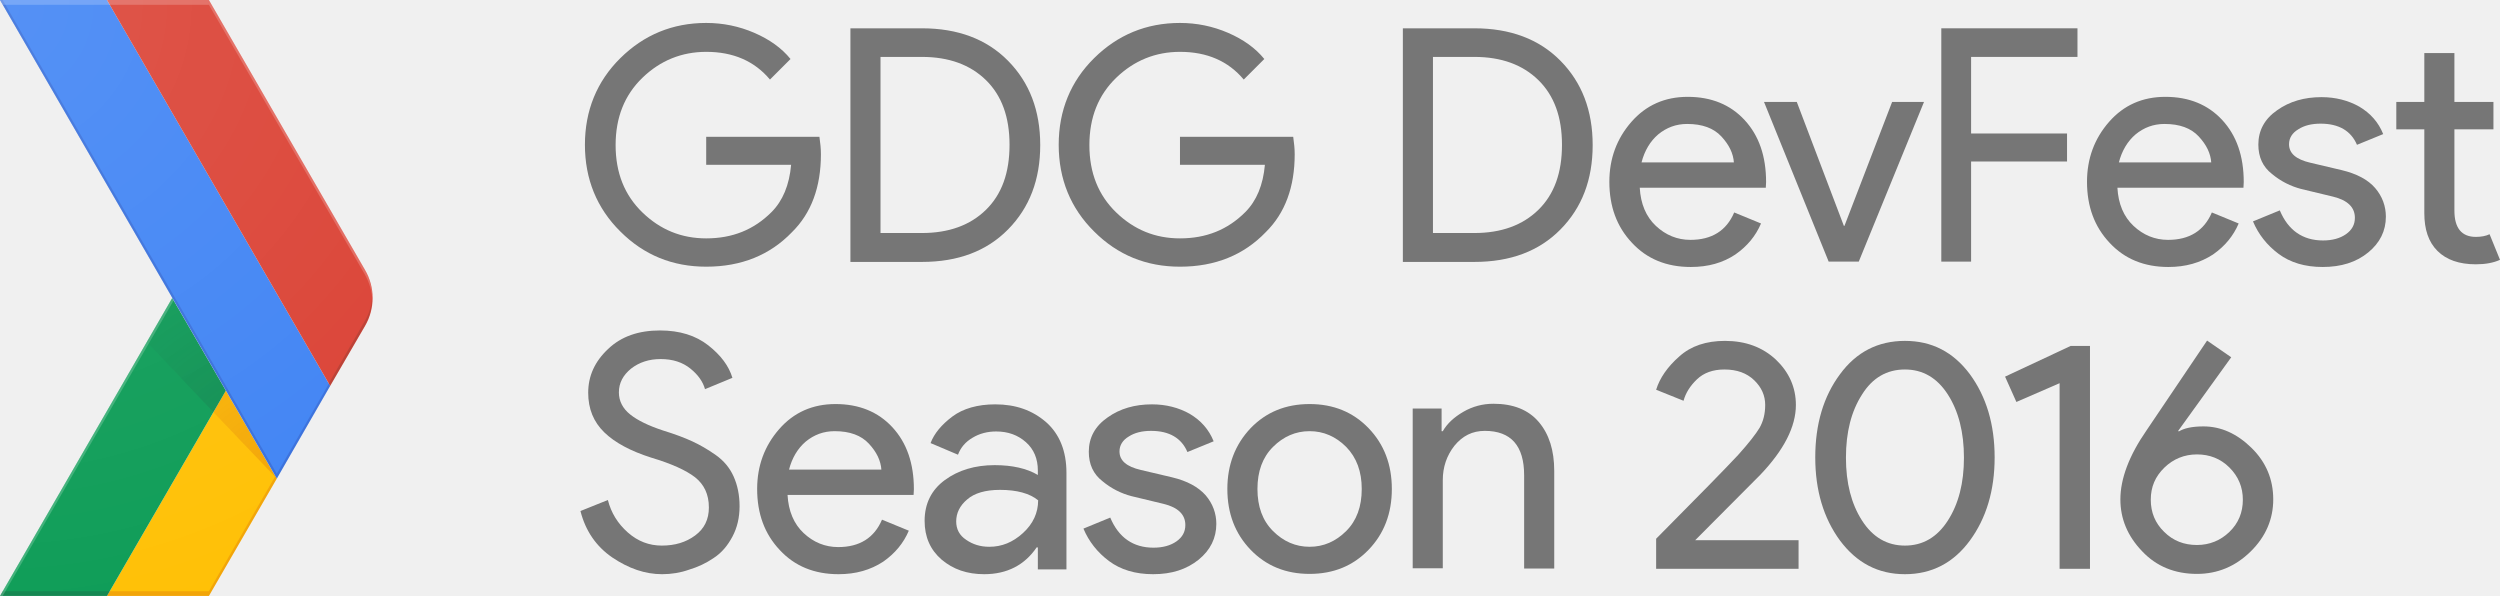
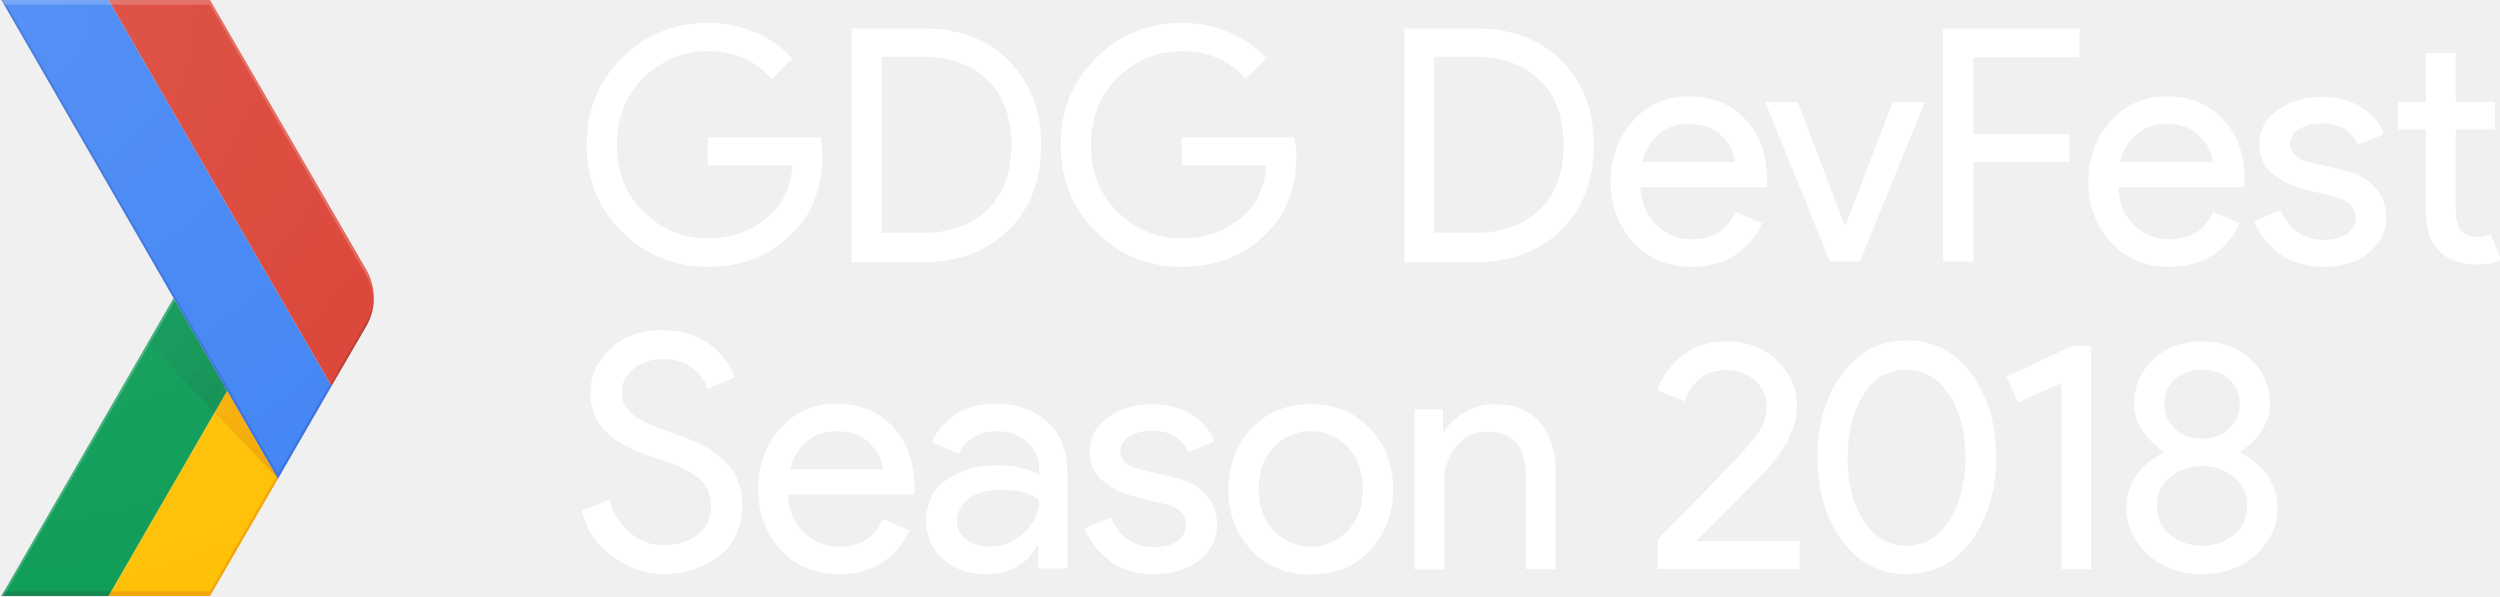
- <svg xmlns="http://www.w3.org/2000/svg" id="Layer_4" viewBox="0 0 839 200">
-   <style>.st0{fill:none;} .st1{fill:#FFC107;} .st2{fill:#0F9D58;} .st3{opacity:0.2;fill:#BF360C;enable-background:new ;} .st4{opacity:0.2;fill:#263238;enable-background:new ;} .st5{opacity:0.2;fill:#FFFFFF;enable-background:new ;} .st6{fill:url(#XMLID_126_);} .st7{fill:url(#XMLID_127_);} .st8{fill:#4285F4;} .st9{fill:#DB4437;} .st10{opacity:0.2;fill:#1A237E;enable-background:new ;} .st11{opacity:0.2;fill:#3E2723;enable-background:new ;} .st12{fill:url(#XMLID_128_);} .st13{fill:#767676;}</style>
-   <g id="XMLID_60_">
-     <g id="XMLID_61_">
-       <g id="XMLID_62_">
-         <path id="XMLID_106_" class="st0" d="M122.5 90.6L70.1 0H0l57.8 100L0 200h70.1l52.4-90.6c3.3-5.8 3.3-13 0-18.8z" />
-         <path id="XMLID_105_" class="st1" d="M92.4 159.8l-16.6-28.7L35.9 200h34.2l22.8-39.4z" />
-         <path id="XMLID_104_" class="st0" d="M122.5 90.6L70.1 0H0l57.8 100L0 200h70.1l52.4-90.6c3.3-5.8 3.3-13 0-18.8z" />
-         <path id="XMLID_103_" class="st2" d="M57.8 100l18 31.1L35.9 200H0z" />
-         <path id="XMLID_102_" class="st0" d="M122.5 90.6L70.1 0H0l57.8 100L0 200h70.1l52.4-90.6c3.3-5.8 3.3-13 0-18.8z" />
-         <path id="XMLID_101_" class="st3" d="M70.1 198.4H36.8l-.9 1.6h34.2l22.8-39.4-.5-.8z" />
-         <path id="XMLID_100_" class="st0" d="M122.5 90.6L70.1 0H0l57.8 100L0 200h70.1l52.4-90.6c3.3-5.8 3.3-13 0-18.8z" />
-         <path id="XMLID_99_" class="st4" d="M.9 198.4L0 200h35.9l.9-1.6z" />
-         <path id="XMLID_98_" class="st0" d="M122.5 90.6L70.1 0H0l57.8 100L0 200h70.1l52.4-90.6c3.3-5.8 3.3-13 0-18.8z" />
-         <path id="XMLID_96_" class="st5" d="M0 200h.9l57.4-99.2-.5-.8z" />
-         <path id="XMLID_94_" class="st0" d="M122.5 90.6L70.1 0H0l57.8 100L0 200h70.1l52.4-90.6c3.3-5.8 3.3-13 0-18.8z" />
-         <radialGradient id="XMLID_126_" cx="92.62" cy="2707.501" r="69.162" gradientTransform="matrix(1 0 0 -1 0 2867.46)" gradientUnits="userSpaceOnUse">
-           <stop offset="0" stop-color="#BF360C" stop-opacity=".2" />
-           <stop offset="1" stop-color="#BF360C" stop-opacity=".02" />
+ <svg xmlns="http://www.w3.org/2000/svg" id="Layer_4" width="536.9" height="128">
+   <style>.st0{fill:none}.st5{opacity:.2;enable-background:new}.st13,.st5{fill:#fff}</style>
+   <g id="XMLID_2_">
+     <g id="XMLID_3_">
+       <g id="XMLID_4_">
+         <path id="XMLID_33_" d="M78.7 58L45.1 0H.3l37 64-37 64h44.8l33.5-58c2.2-3.7 2.2-8.3.1-12z" class="st0" />
+         <path id="XMLID_32_" fill="#ffc107" d="M59.4 102.3L48.8 83.9 23.3 128h21.8l14.6-25.2z" />
+         <path id="XMLID_31_" d="M78.7 58L45.1 0H.3l37 64-37 64h44.8l33.5-58c2.2-3.7 2.2-8.3.1-12z" class="st0" />
+         <path id="XMLID_30_" fill="#0f9d58" d="M37.3 64l11.5 19.9L23.3 128H.3z" />
+         <path id="XMLID_29_" d="M78.7 58L45.1 0H.3l37 64-37 64h44.8l33.5-58c2.2-3.7 2.2-8.3.1-12z" class="st0" />
+         <path id="XMLID_28_" fill="#bf360c" d="M45.1 127H23.8l-.5 1h21.8l14.6-25.2-.3-.5z" opacity=".2" />
+         <path id="XMLID_27_" d="M78.7 58L45.1 0H.3l37 64-37 64h44.8l33.5-58c2.2-3.7 2.2-8.3.1-12z" class="st0" />
+         <path id="XMLID_26_" fill="#263238" d="M.8 127l-.5 1h23l.5-1z" opacity=".2" />
+         <path id="XMLID_25_" d="M78.7 58L45.1 0H.3l37 64-37 64h44.8l33.5-58c2.2-3.7 2.2-8.3.1-12z" class="st0" />
+         <path id="XMLID_24_" d="M.3 128h.5l36.8-63.5-.3-.5z" class="st5" />
+         <path id="XMLID_23_" d="M78.7 58L45.1 0H.3l37 64-37 64h44.8l33.5-58c2.2-3.7 2.2-8.3.1-12z" class="st0" />
+         <radialGradient id="XMLID_34_" cx="59.537" cy="27.626" r="44.264" gradientTransform="matrix(1 0 0 -1 0 130)" gradientUnits="userSpaceOnUse">
+           <stop offset="0" stop-color="#bf360c" stop-opacity=".2" />
+           <stop offset="1" stop-color="#bf360c" stop-opacity=".02" />
        </radialGradient>
-         <path id="XMLID_92_" class="st6" d="M92.9 160.6l-17.1-29.5-4.2 7.2z" />
-         <path id="XMLID_90_" class="st0" d="M122.5 90.6L70.1 0H0l57.8 100L0 200h70.1l52.4-90.6c3.3-5.8 3.3-13 0-18.8z" />
-         <radialGradient id="XMLID_127_" cx="92.423" cy="2707.063" r="69.723" gradientTransform="matrix(1 0 0 -1 0 2867.46)" gradientUnits="userSpaceOnUse">
+         <path id="XMLID_22_" fill="url(#XMLID_34_)" d="M59.7 102.8L48.8 83.9l-2.7 4.6z" />
+         <path id="XMLID_21_" d="M78.7 58L45.1 0H.3l37 64-37 64h44.8l33.5-58c2.2-3.7 2.2-8.3.1-12z" class="st0" />
+         <radialGradient id="XMLID_35_" cx="59.411" cy="27.346" r="44.623" gradientTransform="matrix(1 0 0 -1 0 130)" gradientUnits="userSpaceOnUse">
          <stop offset="0" stop-color="#263238" stop-opacity=".2" />
          <stop offset="1" stop-color="#263238" stop-opacity=".02" />
        </radialGradient>
-         <path id="XMLID_89_" class="st7" d="M71.6 138.3l4.2-7.2-18-31.1-8.5 14.8z" />
-         <path id="XMLID_88_" class="st0" d="M122.5 90.6L70.1 0H0l57.8 100L0 200h70.1l52.4-90.6c3.3-5.8 3.3-13 0-18.8z" />
-         <g id="XMLID_85_">
-           <g id="XMLID_86_">
-             <path id="XMLID_87_" class="st8" d="M35.9 0H0l92.9 160.6 17.9-31.1z" />
+         <path id="XMLID_20_" fill="url(#XMLID_35_)" d="M46.1 88.5l2.7-4.6L37.3 64l-5.5 9.5z" />
+         <path id="XMLID_19_" d="M78.7 58L45.1 0H.3l37 64-37 64h44.8l33.5-58c2.2-3.7 2.2-8.3.1-12z" class="st0" />
+         <g id="XMLID_16_">
+           <g id="XMLID_17_">
+             <path id="XMLID_18_" fill="#4285f4" d="M23.3 0H.3l59.4 102.8 11.5-19.9z" />
          </g>
        </g>
-         <path id="XMLID_84_" class="st0" d="M122.5 90.6L70.1 0H0l57.8 100L0 200h70.1l52.4-90.6c3.3-5.8 3.3-13 0-18.8z" />
-         <path id="XMLID_83_" class="st9" d="M122.5 109.4c3.4-5.8 3.4-13 0-18.8L70.1 0H35.9l74.9 129.5 11.7-20.1z" />
-         <path id="XMLID_82_" class="st0" d="M122.5 90.6L70.1 0H0l57.8 100L0 200h70.1l52.4-90.6c3.3-5.8 3.3-13 0-18.8z" />
-         <path id="XMLID_71_" class="st10" d="M110.8 129.5l-.4-.8L92.9 159 .9 0H0l92.9 160.6 17.9-31.1z" />
-         <path id="XMLID_69_" class="st0" d="M122.5 90.6L70.1 0H0l57.8 100L0 200h70.1l52.4-90.6c3.3-5.8 3.3-13 0-18.8z" />
-         <path id="XMLID_67_" class="st5" d="M70.1 1.6l52.4 90.6c1.5 2.7 2.3 5.6 2.5 8.6.1-3.5-.7-7-2.5-10.2L70.1 0H0l.9 1.6h69.2z" />
-         <path id="XMLID_66_" class="st0" d="M122.5 90.6L70.1 0H0l57.8 100L0 200h70.1l52.4-90.6c3.3-5.8 3.3-13 0-18.8z" />
-         <path id="XMLID_65_" class="st11" d="M110.8 129.5l11.6-20.1c1.8-3.1 2.6-6.7 2.5-10.2-.1 3-.9 5.9-2.5 8.6l-12.1 20.9.5.8z" />
-         <path id="XMLID_64_" class="st0" d="M122.5 90.6L70.1 0H0l57.8 100L0 200h70.1l52.4-90.6c3.3-5.8 3.3-13 0-18.8z" />
-         <radialGradient id="XMLID_128_" cx="-1.563" cy="2865.898" r="209.922" gradientTransform="matrix(1 0 0 -1 0 2867.46)" gradientUnits="userSpaceOnUse">
-           <stop offset="0" stop-color="#FFF" stop-opacity=".1" />
-           <stop offset="1" stop-color="#FFF" stop-opacity="0" />
+         <path id="XMLID_15_" d="M78.7 58L45.1 0H.3l37 64-37 64h44.8l33.5-58c2.2-3.7 2.2-8.3.1-12z" class="st0" />
+         <path id="XMLID_14_" fill="#db4437" d="M78.7 70c2.1-3.7 2.1-8.3 0-12L45.1 0H23.3l47.9 82.9L78.7 70z" />
+         <path id="XMLID_13_" d="M78.7 58L45.1 0H.3l37 64-37 64h44.8l33.5-58c2.2-3.7 2.2-8.3.1-12z" class="st0" />
+         <path id="XMLID_12_" fill="#1a237e" d="M71.2 82.9l-.3-.5-11.2 19.4L.8 0H.3l59.4 102.8 11.5-19.9z" opacity=".2" />
+         <path id="XMLID_11_" d="M78.7 58L45.1 0H.3l37 64-37 64h44.8l33.5-58c2.2-3.7 2.2-8.3.1-12z" class="st0" />
+         <path id="XMLID_10_" d="M45.1 1l33.5 58c1 1.7 1.5 3.6 1.6 5.5.1-2.2-.4-4.5-1.6-6.5L45.1 0H.3l.6 1h44.2z" class="st5" />
+         <path id="XMLID_9_" d="M78.7 58L45.1 0H.3l37 64-37 64h44.8l33.5-58c2.2-3.7 2.2-8.3.1-12z" class="st0" />
+         <path id="XMLID_8_" fill="#3e2723" d="M71.2 82.9L78.7 70c1.2-2 1.7-4.3 1.6-6.5-.1 1.9-.6 3.8-1.6 5.5L71 82.4l.2.5z" opacity=".2" />
+         <path id="XMLID_6_" d="M78.7 58L45.1 0H.3l37 64-37 64h44.8l33.5-58c2.2-3.7 2.2-8.3.1-12z" class="st0" />
+         <radialGradient id="XMLID_36_" cx="-.74" cy="129" r="134.35" gradientTransform="matrix(1 0 0 -1 0 130)" gradientUnits="userSpaceOnUse">
+           <stop offset="0" stop-color="#fff" stop-opacity=".1" />
+           <stop offset="1" stop-color="#fff" stop-opacity="0" />
        </radialGradient>
-         <path id="XMLID_63_" class="st12" d="M122.5 90.6L70.1 0H0l57.8 100L0 200h70.1l52.4-90.6c3.3-5.8 3.3-13 0-18.8z" />
+         <path id="XMLID_5_" fill="url(#XMLID_36_)" d="M78.7 58L45.1 0H.3l37 64-37 64h44.8l33.5-58c2.2-3.7 2.2-8.3.1-12z" />
      </g>
    </g>
  </g>
-   <g id="XMLID_7_">
-     <path id="XMLID_2_" class="st13" d="M275.5 51.8c0 10.9-3.2 19.7-9.7 26.1-7.4 7.7-17 11.6-28.8 11.6-11.3 0-20.9-3.9-28.8-11.8-7.9-7.8-11.9-17.6-11.9-29.1s4-21.3 11.9-29.1c7.9-7.8 17.5-11.8 28.8-11.8 5.6 0 11 1.1 16.1 3.3 5.1 2.2 9.2 5.1 12.2 8.8l-6.9 6.9c-5.2-6.2-12.3-9.3-21.4-9.3-8.2 0-15.4 2.9-21.4 8.7-6 5.8-9 13.3-9 22.6s3 16.8 9 22.6c6 5.8 13.1 8.7 21.4 8.7 8.8 0 16-2.9 21.9-8.8 3.8-3.8 6-9.1 6.6-15.9H237v-9.4h38c.3 2.1.5 4 .5 5.9z" />
-     <path id="XMLID_4_" class="st13" d="M285.4 87.8V9.5h24c12 0 21.7 3.6 28.9 10.9 7.2 7.3 10.8 16.7 10.8 28.3s-3.6 21-10.8 28.3c-7.2 7.3-16.8 10.9-28.9 10.9h-24zm10.1-9.6h13.9c9 0 16.2-2.6 21.5-7.8 5.3-5.2 7.9-12.4 7.9-21.8 0-9.3-2.6-16.5-7.9-21.7-5.3-5.2-12.5-7.8-21.5-7.8h-13.9v59.1z" />
-     <path id="XMLID_8_" class="st13" d="M434.5 51.8c0 10.9-3.2 19.7-9.7 26.1-7.4 7.7-17 11.6-28.8 11.6-11.3 0-20.9-3.9-28.8-11.8-7.9-7.8-11.9-17.6-11.9-29.1s4-21.3 11.9-29.1c7.9-7.8 17.5-11.8 28.8-11.8 5.6 0 11 1.1 16.1 3.3 5.1 2.2 9.2 5.1 12.2 8.8l-6.9 6.9c-5.2-6.2-12.3-9.3-21.4-9.3-8.2 0-15.4 2.9-21.4 8.7-6 5.8-9 13.3-9 22.6s3 16.8 9 22.6c6 5.8 13.1 8.7 21.4 8.7 8.8 0 16-2.9 21.9-8.8 3.8-3.8 6-9.1 6.6-15.9H396v-9.4h38c.3 2.1.5 4 .5 5.9z" />
-     <path id="XMLID_10_" class="st13" d="M470.8 87.8V9.5h24c12 0 21.7 3.6 28.9 10.9 7.2 7.3 10.8 16.7 10.8 28.3s-3.6 21-10.8 28.3c-7.2 7.3-16.8 10.9-28.9 10.9h-24zm10.1-9.6h13.9c9 0 16.2-2.6 21.5-7.8 5.3-5.2 7.9-12.4 7.9-21.8 0-9.3-2.6-16.5-7.9-21.7-5.3-5.2-12.5-7.8-21.5-7.8h-13.9v59.1z" />
-     <path id="XMLID_13_" class="st13" d="M567.4 89.6c-8.1 0-14.7-2.7-19.7-8.1-5.1-5.4-7.6-12.2-7.6-20.5 0-7.8 2.5-14.5 7.4-20.1 4.9-5.6 11.2-8.4 18.9-8.4 7.9 0 14.3 2.6 19.1 7.8 4.8 5.2 7.2 12.1 7.2 20.8l-.1 1.9h-42.3c.3 5.4 2.1 9.7 5.4 12.8 3.3 3.1 7.2 4.7 11.6 4.7 7.2 0 12.1-3.1 14.7-9.2l9 3.7c-1.8 4.2-4.6 7.6-8.6 10.4-4.2 2.8-9.1 4.2-15 4.2zm14.5-35c-.2-3.1-1.6-6-4.2-8.8-2.6-2.8-6.4-4.2-11.5-4.2-3.7 0-6.9 1.2-9.7 3.5-2.7 2.3-4.6 5.5-5.6 9.4h31z" />
-     <path id="XMLID_16_" class="st13" d="M613.7 87.8L592 34.2h11l15.8 41.6h.2l16-41.6h10.7l-21.9 53.6h-10.1z" />
-     <path id="XMLID_18_" class="st13" d="M661.6 87.8h-10.1V9.5h45.7v9.6h-35.7v25.7h32.2v9.4h-32.2v33.6z" />
-     <path id="XMLID_20_" class="st13" d="M727.7 89.6c-8.1 0-14.7-2.7-19.7-8.1-5.1-5.4-7.6-12.2-7.6-20.5 0-7.8 2.5-14.5 7.4-20.1 4.9-5.6 11.2-8.4 18.9-8.4 7.9 0 14.3 2.6 19.1 7.8 4.8 5.2 7.2 12.1 7.2 20.8l-.1 1.9h-42.3c.3 5.4 2.1 9.7 5.4 12.8 3.3 3.1 7.2 4.7 11.6 4.7 7.2 0 12.1-3.1 14.7-9.2l9 3.7c-1.8 4.2-4.6 7.6-8.6 10.4-4.3 2.8-9.2 4.2-15 4.2zm14.4-35c-.2-3.1-1.6-6-4.2-8.8-2.6-2.8-6.4-4.2-11.5-4.2-3.7 0-6.9 1.2-9.7 3.5-2.7 2.3-4.6 5.5-5.6 9.4h31z" />
-     <path id="XMLID_27_" class="st13" d="M779.5 89.6c-6 0-10.9-1.5-14.8-4.4-3.9-2.9-6.8-6.6-8.6-10.9l9-3.7c2.8 6.7 7.7 10.1 14.5 10.1 3.1 0 5.7-.7 7.7-2.1 2-1.4 3-3.2 3-5.5 0-3.5-2.4-5.9-7.3-7.1l-10.8-2.6c-3.4-.9-6.7-2.5-9.7-5-3.1-2.4-4.6-5.7-4.6-9.9 0-4.7 2.1-8.6 6.3-11.5 4.2-3 9.2-4.4 14.9-4.4 4.7 0 9 1.1 12.7 3.2 3.7 2.2 6.4 5.2 8 9.2l-8.8 3.6c-2-4.7-6.1-7.1-12.2-7.1-3 0-5.5.6-7.5 1.9-2 1.2-3.1 2.9-3.1 5 0 3.1 2.4 5.1 7.1 6.2l10.6 2.5c5 1.2 8.8 3.2 11.2 6 2.4 2.8 3.6 6.1 3.6 9.6 0 4.8-2 8.8-5.9 12-4 3.3-9.1 4.9-15.3 4.9z" />
-     <path id="XMLID_29_" class="st13" d="M830.9 88.7c-5.6 0-9.9-1.5-12.9-4.5s-4.4-7.2-4.4-12.7V43.4h-9.4v-9.2h9.4V17.8h10.1v16.4h13.1v9.2h-13.1v27.3c0 5.8 2.4 8.8 7.2 8.8 1.8 0 3.4-.3 4.6-.9l3.5 8.6c-2.2 1-4.9 1.5-8.1 1.5z" />
-     <path id="XMLID_31_" class="st13" d="M222.2 192.7c-5.7 0-11.2-1.9-16.7-5.6-5.4-3.7-9-8.9-10.7-15.6l9.2-3.7c1.1 4.3 3.3 7.9 6.7 10.9 3.4 3 7.2 4.4 11.4 4.4 4.4 0 8.1-1.1 11.2-3.4 3.1-2.3 4.6-5.4 4.6-9.4 0-4.4-1.6-7.7-4.6-10.1-3.1-2.4-8-4.6-14.7-6.6-6.9-2.2-12.2-5-15.8-8.5-3.6-3.5-5.4-7.9-5.4-13.3 0-5.6 2.2-10.5 6.7-14.7 4.4-4.2 10.2-6.2 17.4-6.2 6.6 0 12 1.7 16.2 5 4.2 3.3 6.9 6.9 8.1 10.9l-9.2 3.8c-.7-2.5-2.3-4.8-4.9-6.9-2.6-2.1-5.9-3.2-10-3.2-3.9 0-7.2 1.1-9.9 3.2-2.7 2.2-4.1 4.8-4.1 8 0 2.9 1.3 5.4 3.8 7.4s6.2 3.8 11.1 5.4c3.9 1.2 7.1 2.4 9.7 3.6 2.6 1.2 5.2 2.7 7.9 4.6 2.7 1.9 4.7 4.3 6 7.2 1.3 2.9 2 6.2 2 10s-.8 7.2-2.4 10.2c-1.6 3-3.6 5.4-6.2 7.1-2.6 1.8-5.4 3.1-8.4 4-2.8 1-5.9 1.5-9 1.5z" />
-     <path id="XMLID_33_" class="st13" d="M281.4 192.7c-8.1 0-14.7-2.7-19.7-8.1-5.1-5.4-7.6-12.2-7.6-20.5 0-7.8 2.5-14.5 7.4-20.1 4.9-5.6 11.2-8.4 18.9-8.4 7.9 0 14.3 2.6 19.1 7.8 4.8 5.2 7.2 12.1 7.2 20.8l-.1 1.9h-42.3c.3 5.4 2.1 9.7 5.4 12.8 3.3 3.1 7.2 4.7 11.6 4.7 7.2 0 12.1-3.1 14.7-9.2l9 3.7c-1.8 4.2-4.6 7.6-8.6 10.4-4.3 2.8-9.2 4.2-15 4.2zm14.4-35c-.2-3.1-1.6-6-4.2-8.8-2.6-2.8-6.4-4.2-11.5-4.2-3.7 0-6.9 1.2-9.7 3.5-2.7 2.3-4.6 5.5-5.6 9.4h31z" />
-     <path id="XMLID_36_" class="st13" d="M330.3 192.7c-5.7 0-10.4-1.6-14.3-4.9-3.8-3.3-5.7-7.6-5.7-13 0-5.8 2.3-10.4 6.8-13.7 4.5-3.3 10.1-5 16.7-5 5.9 0 10.8 1.1 14.5 3.3v-1.5c0-3.9-1.3-7.1-4-9.5-2.7-2.4-6-3.6-10-3.6-2.9 0-5.6.7-7.9 2.1-2.4 1.4-4 3.3-4.9 5.7l-9.2-3.9c1.2-3.2 3.7-6.2 7.3-8.9 3.6-2.7 8.5-4.1 14.4-4.1 6.9 0 12.5 2 17.1 6 4.5 4 6.8 9.7 6.8 17v32.4h-9.6v-7.4h-.4c-4 5.9-9.9 9-17.6 9zm1.7-9.2c4.2 0 7.9-1.5 11.3-4.6 3.4-3.1 5.1-6.8 5.1-11-2.8-2.3-7.1-3.5-12.8-3.5-4.9 0-8.6 1.1-11 3.2-2.5 2.1-3.7 4.6-3.7 7.4 0 2.6 1.1 4.7 3.4 6.2 2.2 1.5 4.7 2.3 7.7 2.3z" />
-     <path id="XMLID_39_" class="st13" d="M387 192.7c-6 0-10.9-1.5-14.8-4.4-3.9-2.9-6.8-6.6-8.6-10.9l9-3.7c2.8 6.7 7.7 10.1 14.5 10.1 3.1 0 5.7-.7 7.7-2.1 2-1.4 3-3.2 3-5.5 0-3.5-2.4-5.9-7.3-7.1l-10.8-2.6c-3.4-.9-6.7-2.5-9.7-5-3.1-2.4-4.6-5.7-4.6-9.9 0-4.7 2.1-8.6 6.3-11.5 4.2-3 9.2-4.4 14.9-4.4 4.7 0 9 1.1 12.7 3.2 3.7 2.2 6.4 5.2 8 9.2l-8.8 3.6c-2-4.7-6.1-7.1-12.2-7.1-3 0-5.5.6-7.5 1.9-2 1.2-3.1 2.9-3.1 5 0 3.1 2.4 5.1 7.1 6.2l10.6 2.5c5 1.2 8.7 3.2 11.2 6 2.4 2.8 3.6 6.1 3.6 9.6 0 4.8-2 8.8-5.9 12-4.1 3.3-9.1 4.9-15.3 4.9z" />
-     <path id="XMLID_41_" class="st13" d="M419.7 143.7c5.2-5.4 11.8-8.1 19.8-8.1s14.6 2.7 19.8 8.1c5.2 5.4 7.8 12.2 7.8 20.4s-2.6 15-7.8 20.4c-5.2 5.4-11.8 8.1-19.8 8.1s-14.6-2.7-19.8-8.1c-5.2-5.4-7.8-12.2-7.8-20.4 0-8.1 2.6-14.9 7.8-20.4zm7.5 34.5c3.5 3.5 7.6 5.3 12.3 5.3 4.7 0 8.8-1.8 12.3-5.3s5.2-8.2 5.2-14.1c0-5.8-1.7-10.5-5.2-14.1-3.5-3.5-7.6-5.3-12.3-5.3-4.7 0-8.8 1.8-12.3 5.3s-5.2 8.2-5.2 14.1 1.7 10.6 5.2 14.1z" />
-     <path id="XMLID_44_" class="st13" d="M483.8 137.3v7.4h.4c1.5-2.6 3.8-4.7 6.9-6.5 3.1-1.8 6.5-2.7 10.1-2.7 6.6 0 11.7 2 15.2 6.1s5.2 9.6 5.2 16.4v32.8h-10.1v-31.3c0-9.9-4.4-14.9-13.2-14.9-4.2 0-7.5 1.7-10.2 5-2.6 3.3-3.9 7.2-3.9 11.5v29.6h-10.1v-53.6h9.7z" />
-     <path id="XMLID_46_" class="st13" d="M603.5 190.9h-47.7v-10.1c14.3-14.4 23.4-23.7 27.5-28.1 3.6-4 6-7.1 7.2-9.1 1.2-2.1 1.9-4.6 1.9-7.7 0-3.1-1.2-5.9-3.7-8.3-2.5-2.4-5.8-3.6-10-3.6-3.8 0-6.9 1.1-9.2 3.3-2.3 2.2-3.8 4.6-4.5 7.2l-9.2-3.7c1.2-3.9 3.8-7.7 7.8-11.2 3.9-3.5 9-5.2 15.3-5.2 6.9 0 12.6 2.1 17.1 6.3 4.4 4.2 6.7 9.3 6.7 15.2 0 7.3-4 15.1-11.9 23.4l-21.9 22h34.7v9.6z" />
-     <path id="XMLID_48_" class="st13" d="M661.1 181.4c-5.5 7.5-12.8 11.3-21.8 11.3s-16.2-3.8-21.8-11.3c-5.5-7.5-8.3-16.8-8.3-27.9 0-11.2 2.8-20.5 8.3-27.9 5.5-7.5 12.8-11.2 21.8-11.2s16.2 3.7 21.8 11.2c5.5 7.5 8.3 16.8 8.3 27.9 0 11.1-2.8 20.4-8.3 27.9zm-21.8 1.7c6 0 10.8-2.8 14.4-8.4 3.6-5.6 5.4-12.6 5.4-21.1 0-8.5-1.8-15.6-5.4-21.2-3.6-5.6-8.4-8.4-14.4-8.4-6.1 0-10.9 2.8-14.4 8.4-3.6 5.6-5.4 12.6-5.4 21.2 0 8.5 1.8 15.5 5.4 21.1 3.6 5.6 8.4 8.4 14.4 8.4z" />
-     <path id="XMLID_51_" class="st13" d="M701.3 190.9h-10.1v-62.3l-14.5 6.3-3.8-8.5 22-10.3h6.5v74.8z" />
-     <path id="XMLID_53_" class="st13" d="M739.5 143.1c5.8 0 11.2 2.4 16.1 7.2 4.9 4.8 7.3 10.6 7.3 17.3 0 6.6-2.5 12.5-7.6 17.5s-11.1 7.5-18 7.5c-7.4 0-13.6-2.5-18.4-7.6-4.9-5.1-7.3-10.9-7.3-17.4 0-6.9 2.9-14.7 8.8-23.2l20.3-30.1 8.1 5.6-17.8 24.7.2.2c1.8-1.1 4.5-1.7 8.3-1.7zm-2.2 39.8c4.2 0 7.9-1.5 10.9-4.4 3-2.9 4.5-6.5 4.5-10.8 0-4.2-1.5-7.8-4.5-10.8-3-3-6.7-4.4-10.9-4.4s-7.9 1.5-10.9 4.4c-3.1 3-4.6 6.5-4.6 10.8 0 4.3 1.5 7.9 4.5 10.8 3 3 6.7 4.4 11 4.4z" />
+   <g id="XMLID_1_">
+     <path d="M176.6 33.2c0 7-2.1 12.6-6.2 16.7-4.7 4.9-10.9 7.4-18.4 7.4-7.2 0-13.4-2.5-18.4-7.5-5.1-5-7.6-11.2-7.6-18.7s2.5-13.6 7.6-18.7c5.1-5 11.2-7.5 18.4-7.5 3.6 0 7 .7 10.3 2.1 3.3 1.4 5.9 3.3 7.8 5.6l-4.4 4.4c-3.3-4-7.9-6-13.7-6-5.3 0-9.8 1.9-13.7 5.6-3.8 3.7-5.8 8.5-5.8 14.5 0 5.9 1.9 10.7 5.8 14.5 3.9 3.7 8.4 5.6 13.7 5.6 5.6 0 10.3-1.9 14-5.6 2.4-2.4 3.8-5.8 4.2-10.1H152v-6h24.3c.1 1.2.3 2.5.3 3.7zM182.9 56.2V6.1h15.3c7.7 0 13.9 2.3 18.5 7 4.6 4.6 6.9 10.7 6.9 18.1s-2.3 13.5-6.9 18.1c-4.6 4.6-10.8 7-18.5 7h-15.3zm6.5-6.2h8.9c5.8 0 10.4-1.7 13.8-5 3.4-3.3 5.1-8 5.1-13.9s-1.7-10.6-5.1-13.9c-3.4-3.3-8-5-13.8-5h-8.9V50zM278.4 33.2c0 7-2.1 12.6-6.2 16.7-4.7 4.9-10.9 7.4-18.4 7.4-7.2 0-13.4-2.5-18.4-7.5-5.1-5-7.6-11.2-7.6-18.7s2.5-13.6 7.6-18.7c5.1-5 11.2-7.5 18.4-7.5 3.6 0 7 .7 10.3 2.1 3.3 1.4 5.9 3.3 7.8 5.6l-4.4 4.4c-3.3-4-7.9-6-13.7-6-5.3 0-9.8 1.9-13.7 5.6-3.8 3.7-5.8 8.5-5.8 14.5 0 5.9 1.9 10.7 5.8 14.5 3.9 3.7 8.4 5.6 13.7 5.6 5.6 0 10.3-1.9 14-5.6 2.4-2.4 3.8-5.8 4.2-10.1h-18.2v-6H278c.2 1.2.4 2.5.4 3.7zM301.6 56.2V6.1h15.3c7.7 0 13.9 2.3 18.5 7 4.6 4.6 6.9 10.7 6.9 18.1s-2.3 13.5-6.9 18.1c-4.6 4.6-10.8 7-18.5 7h-15.3zM308 50h8.9c5.8 0 10.4-1.7 13.8-5 3.4-3.3 5.1-8 5.1-13.9s-1.7-10.6-5.1-13.9c-3.4-3.3-8-5-13.8-5H308V50zM363.4 57.3c-5.2 0-9.4-1.7-12.6-5.2-3.2-3.5-4.9-7.8-4.9-13.1 0-5 1.6-9.3 4.7-12.9 3.1-3.6 7.2-5.4 12.1-5.4 5.1 0 9.2 1.7 12.2 5 3.1 3.3 4.6 7.7 4.6 13.3l-.1 1.2h-27.1c.2 3.5 1.3 6.2 3.5 8.2 2.1 2 4.6 3 7.5 3 4.6 0 7.7-2 9.4-5.9l5.7 2.4c-1.1 2.7-3 4.9-5.5 6.7-2.6 1.8-5.8 2.7-9.5 2.7zm9.2-22.4c-.1-2-1-3.8-2.7-5.6-1.7-1.8-4.1-2.7-7.4-2.7-2.4 0-4.4.7-6.2 2.2-1.8 1.5-3 3.5-3.6 6h19.9zM393 56.2l-13.9-34.3h7l10.1 26.6h.1l10.2-26.6h6.9l-14 34.3H393zM423.7 56.2h-6.4V6.1h29.3v6.2h-22.8v16.5h20.6v6h-20.6v21.4zM466 57.3c-5.2 0-9.4-1.7-12.6-5.2-3.2-3.5-4.9-7.8-4.9-13.1 0-5 1.6-9.3 4.7-12.9 3.2-3.6 7.2-5.4 12.1-5.4 5.1 0 9.2 1.7 12.2 5 3.1 3.3 4.6 7.7 4.6 13.3l-.1 1.2h-27.1c.2 3.5 1.3 6.2 3.5 8.2 2.1 2 4.6 3 7.5 3 4.6 0 7.7-2 9.4-5.9l5.7 2.4c-1.1 2.7-3 4.9-5.5 6.7-2.7 1.8-5.8 2.7-9.5 2.7zm9.2-22.4c-.1-2-1-3.8-2.7-5.6-1.7-1.8-4.1-2.7-7.4-2.7-2.4 0-4.4.7-6.2 2.2-1.8 1.5-3 3.5-3.6 6h19.9zM499.1 57.3c-3.8 0-7-.9-9.5-2.8s-4.3-4.2-5.5-7l5.7-2.4c1.8 4.3 4.9 6.4 9.3 6.4 2 0 3.7-.4 4.9-1.3 1.3-.9 1.9-2.1 1.9-3.5 0-2.2-1.6-3.8-4.7-4.5l-6.9-1.7c-2.2-.6-4.3-1.6-6.2-3.2-2-1.6-2.9-3.7-2.9-6.3 0-3 1.3-5.5 4-7.4 2.7-1.9 5.9-2.8 9.6-2.8 3 0 5.7.7 8.1 2.1 2.4 1.4 4.1 3.3 5.1 5.9l-5.6 2.3c-1.3-3-3.9-4.6-7.8-4.6-1.9 0-3.5.4-4.8 1.2-1.3.8-2 1.9-2 3.2 0 2 1.5 3.3 4.5 4l6.8 1.6c3.2.7 5.6 2 7.1 3.9 1.5 1.8 2.3 3.9 2.3 6.2 0 3.1-1.3 5.6-3.8 7.7-2.3 2-5.6 3-9.6 3zM532 56.8c-3.6 0-6.3-1-8.2-2.9-1.9-1.9-2.8-4.6-2.8-8.1v-18h-6v-5.9h6V11.4h6.4v10.5h8.4v5.9h-8.4v17.5c0 3.7 1.5 5.6 4.6 5.6 1.2 0 2.1-.2 2.9-.6l2.2 5.5c-1.3.7-3 1-5.1 1zM142.5 123.3c-3.6 0-7.2-1.2-10.7-3.6-3.5-2.4-5.8-5.7-6.8-10l5.9-2.4c.7 2.8 2.1 5.1 4.3 7 2.2 1.9 4.6 2.8 7.3 2.8 2.8 0 5.2-.7 7.2-2.2 2-1.5 3-3.5 3-6 0-2.8-1-5-3-6.5s-5.1-2.9-9.4-4.2c-4.4-1.4-7.8-3.2-10.1-5.4s-3.4-5.1-3.4-8.5c0-3.6 1.4-6.7 4.3-9.4 2.8-2.7 6.6-4 11.1-4 4.2 0 7.7 1.1 10.4 3.2s4.4 4.4 5.2 7l-5.9 2.4c-.4-1.6-1.5-3.1-3.1-4.4-1.7-1.4-3.8-2-6.4-2-2.5 0-4.6.7-6.3 2.1-1.8 1.4-2.6 3.1-2.6 5.1 0 1.9.8 3.4 2.4 4.7 1.6 1.3 4 2.4 7.1 3.5 2.5.8 4.5 1.6 6.2 2.3 1.7.7 3.3 1.7 5 3 1.7 1.2 3 2.8 3.9 4.6.9 1.8 1.3 4 1.3 6.4 0 2.4-.5 4.6-1.5 6.5-1 1.9-2.3 3.4-4 4.5-1.7 1.1-3.4 2-5.4 2.6-2.1.6-4 .9-6 .9zM180.3 123.3c-5.2 0-9.4-1.7-12.6-5.2-3.2-3.5-4.9-7.8-4.9-13.1 0-5 1.6-9.3 4.7-12.9 3.1-3.6 7.2-5.4 12.1-5.4 5.1 0 9.2 1.7 12.2 5 3.1 3.3 4.6 7.7 4.6 13.3l-.1 1.2h-27.1c.2 3.5 1.3 6.2 3.5 8.2 2.1 2 4.6 3 7.5 3 4.6 0 7.7-2 9.4-5.9l5.7 2.4c-1.1 2.7-3 4.9-5.5 6.7-2.6 1.8-5.7 2.7-9.5 2.7zm9.3-22.4c-.1-2-1-3.8-2.7-5.6-1.7-1.8-4.1-2.7-7.4-2.7-2.4 0-4.4.7-6.2 2.2-1.8 1.5-3 3.5-3.6 6h19.9zM211.7 123.3c-3.6 0-6.7-1.1-9.1-3.1-2.4-2.1-3.7-4.9-3.7-8.3 0-3.7 1.4-6.7 4.3-8.8 2.9-2.1 6.5-3.2 10.7-3.2 3.8 0 6.9.7 9.3 2.1v-1c0-2.5-.9-4.5-2.6-6.1-1.7-1.5-3.9-2.3-6.4-2.3-1.9 0-3.6.4-5.1 1.3-1.5.9-2.6 2.1-3.1 3.6l-5.9-2.5c.8-2.1 2.4-4 4.7-5.7 2.3-1.8 5.4-2.6 9.2-2.6 4.4 0 8 1.3 10.9 3.9 2.9 2.6 4.3 6.2 4.3 10.8v20.7H223v-4.8h-.3c-2.3 4.1-6.1 6-11 6zm1-5.9c2.7 0 5.1-1 7.2-3 2.2-2 3.3-4.3 3.3-7-1.8-1.5-4.5-2.2-8.2-2.2-3.1 0-5.5.7-7.1 2-1.6 1.4-2.4 2.9-2.4 4.8 0 1.7.7 3 2.2 4 1.5.9 3.1 1.4 5 1.4zM247.9 123.3c-3.8 0-7-.9-9.5-2.8s-4.3-4.2-5.5-7l5.7-2.4c1.8 4.3 4.9 6.4 9.3 6.4 2 0 3.7-.4 4.9-1.3 1.3-.9 1.9-2.1 1.9-3.5 0-2.2-1.6-3.8-4.7-4.5l-6.9-1.7c-2.2-.6-4.3-1.6-6.2-3.2-2-1.6-2.9-3.7-2.9-6.3 0-3 1.3-5.5 4-7.4 2.7-1.9 5.9-2.8 9.6-2.8 3 0 5.7.7 8.1 2.1 2.4 1.4 4.1 3.3 5.1 5.9l-5.6 2.3c-1.3-3-3.9-4.6-7.8-4.6-1.9 0-3.5.4-4.8 1.2-1.3.8-2 1.9-2 3.2 0 2 1.5 3.3 4.6 4l6.8 1.6c3.2.7 5.6 2 7.1 3.9 1.5 1.8 2.3 3.9 2.3 6.2 0 3.1-1.3 5.6-3.8 7.7-2.5 2-5.7 3-9.7 3zM268.8 92c3.3-3.5 7.5-5.2 12.7-5.2 5.1 0 9.4 1.7 12.7 5.2 3.3 3.5 5 7.8 5 13.1 0 5.2-1.7 9.6-5 13.1s-7.5 5.2-12.7 5.2c-5.1 0-9.4-1.7-12.7-5.2-3.3-3.5-5-7.8-5-13.1.1-5.3 1.7-9.6 5-13.1zm4.8 22c2.2 2.3 4.8 3.4 7.9 3.4 3 0 5.7-1.1 7.9-3.4s3.3-5.3 3.3-9-1.1-6.7-3.3-9c-2.2-2.3-4.8-3.4-7.9-3.4-3 0-5.7 1.1-7.9 3.4s-3.3 5.3-3.3 9c0 3.8 1.1 6.8 3.3 9zM309.9 87.9v4.8h.3c.9-1.6 2.4-3 4.4-4.2 2-1.1 4.2-1.7 6.4-1.7 4.2 0 7.5 1.3 9.7 3.9 2.2 2.6 3.4 6.1 3.4 10.5v21h-6.4v-20c0-6.3-2.8-9.5-8.5-9.5-2.7 0-4.8 1.1-6.5 3.2-1.7 2.1-2.5 4.6-2.5 7.4v19h-6.4V87.9h6.1zM386.5 122.2H356v-6.4c9.1-9.2 15-15.2 17.6-18 2.3-2.6 3.8-4.5 4.6-5.8.8-1.3 1.2-3 1.2-4.9 0-2-.8-3.8-2.4-5.3-1.6-1.5-3.7-2.3-6.4-2.3-2.4 0-4.4.7-5.9 2.1-1.5 1.4-2.4 3-2.9 4.6l-5.9-2.4c.8-2.5 2.5-4.9 5-7.1 2.5-2.2 5.8-3.4 9.8-3.4 4.4 0 8.1 1.4 10.9 4.1 2.8 2.7 4.3 5.9 4.3 9.7 0 4.7-2.5 9.7-7.6 15l-14 14.1h22.2v6zM423.4 116.1c-3.5 4.8-8.2 7.2-13.9 7.2-5.7 0-10.4-2.4-13.9-7.2-3.5-4.8-5.3-10.8-5.3-17.9 0-7.1 1.8-13.1 5.3-17.9 3.5-4.8 8.2-7.2 13.9-7.2 5.7 0 10.4 2.4 13.9 7.2 3.5 4.8 5.3 10.7 5.3 17.9 0 7.2-1.8 13.1-5.3 17.9zm-14 1.1c3.8 0 6.9-1.8 9.2-5.4 2.3-3.6 3.5-8.1 3.5-13.5 0-5.5-1.2-10-3.5-13.5-2.3-3.6-5.4-5.4-9.2-5.4-3.9 0-7 1.8-9.2 5.4-2.3 3.6-3.4 8.1-3.4 13.5s1.1 9.9 3.4 13.5c2.3 3.6 5.4 5.4 9.2 5.4zM449.1 122.2h-6.4V82.3l-9.3 4.1-2.5-5.5 14.1-6.6h4.1v47.9zM484.4 119.2c-3.1 2.8-7 4.1-11.5 4.1-4.6 0-8.4-1.4-11.5-4.1-3.1-2.8-4.7-6.2-4.7-10.2 0-2.7.7-5 2.2-7 1.4-2 3.3-3.6 5.7-4.8v-.3c-1.8-1.2-3.3-2.6-4.5-4.4-1.2-1.8-1.8-3.7-1.8-5.6 0-3.9 1.4-7.1 4.1-9.7 2.8-2.6 6.3-3.9 10.5-3.9s7.7 1.3 10.5 3.9c2.8 2.6 4.1 5.8 4.1 9.7 0 2-.6 3.8-1.8 5.6-1.2 1.8-2.7 3.3-4.5 4.4v.3c2.3 1.2 4.2 2.8 5.7 4.8 1.4 2 2.2 4.4 2.2 7 0 4-1.6 7.4-4.7 10.2zm-18.4-4.4c1.9 1.6 4.2 2.4 6.9 2.4s5-.8 6.9-2.4c1.9-1.6 2.8-3.6 2.8-6.2 0-2.5-.9-4.5-2.8-6.1-1.9-1.6-4.2-2.4-6.9-2.4s-5 .8-6.9 2.4c-1.9 1.6-2.8 3.6-2.8 6.1 0 2.5.9 4.6 2.8 6.2zm1.1-22.7c1.5 1.4 3.4 2.1 5.8 2.1 2.3 0 4.3-.7 5.8-2.1 1.5-1.4 2.3-3.2 2.3-5.4s-.8-4-2.3-5.3c-1.5-1.3-3.4-2-5.8-2-2.3 0-4.3.7-5.8 2s-2.3 3.1-2.3 5.3c0 2.2.8 4 2.3 5.4z" class="st13" />
  </g>
</svg>
